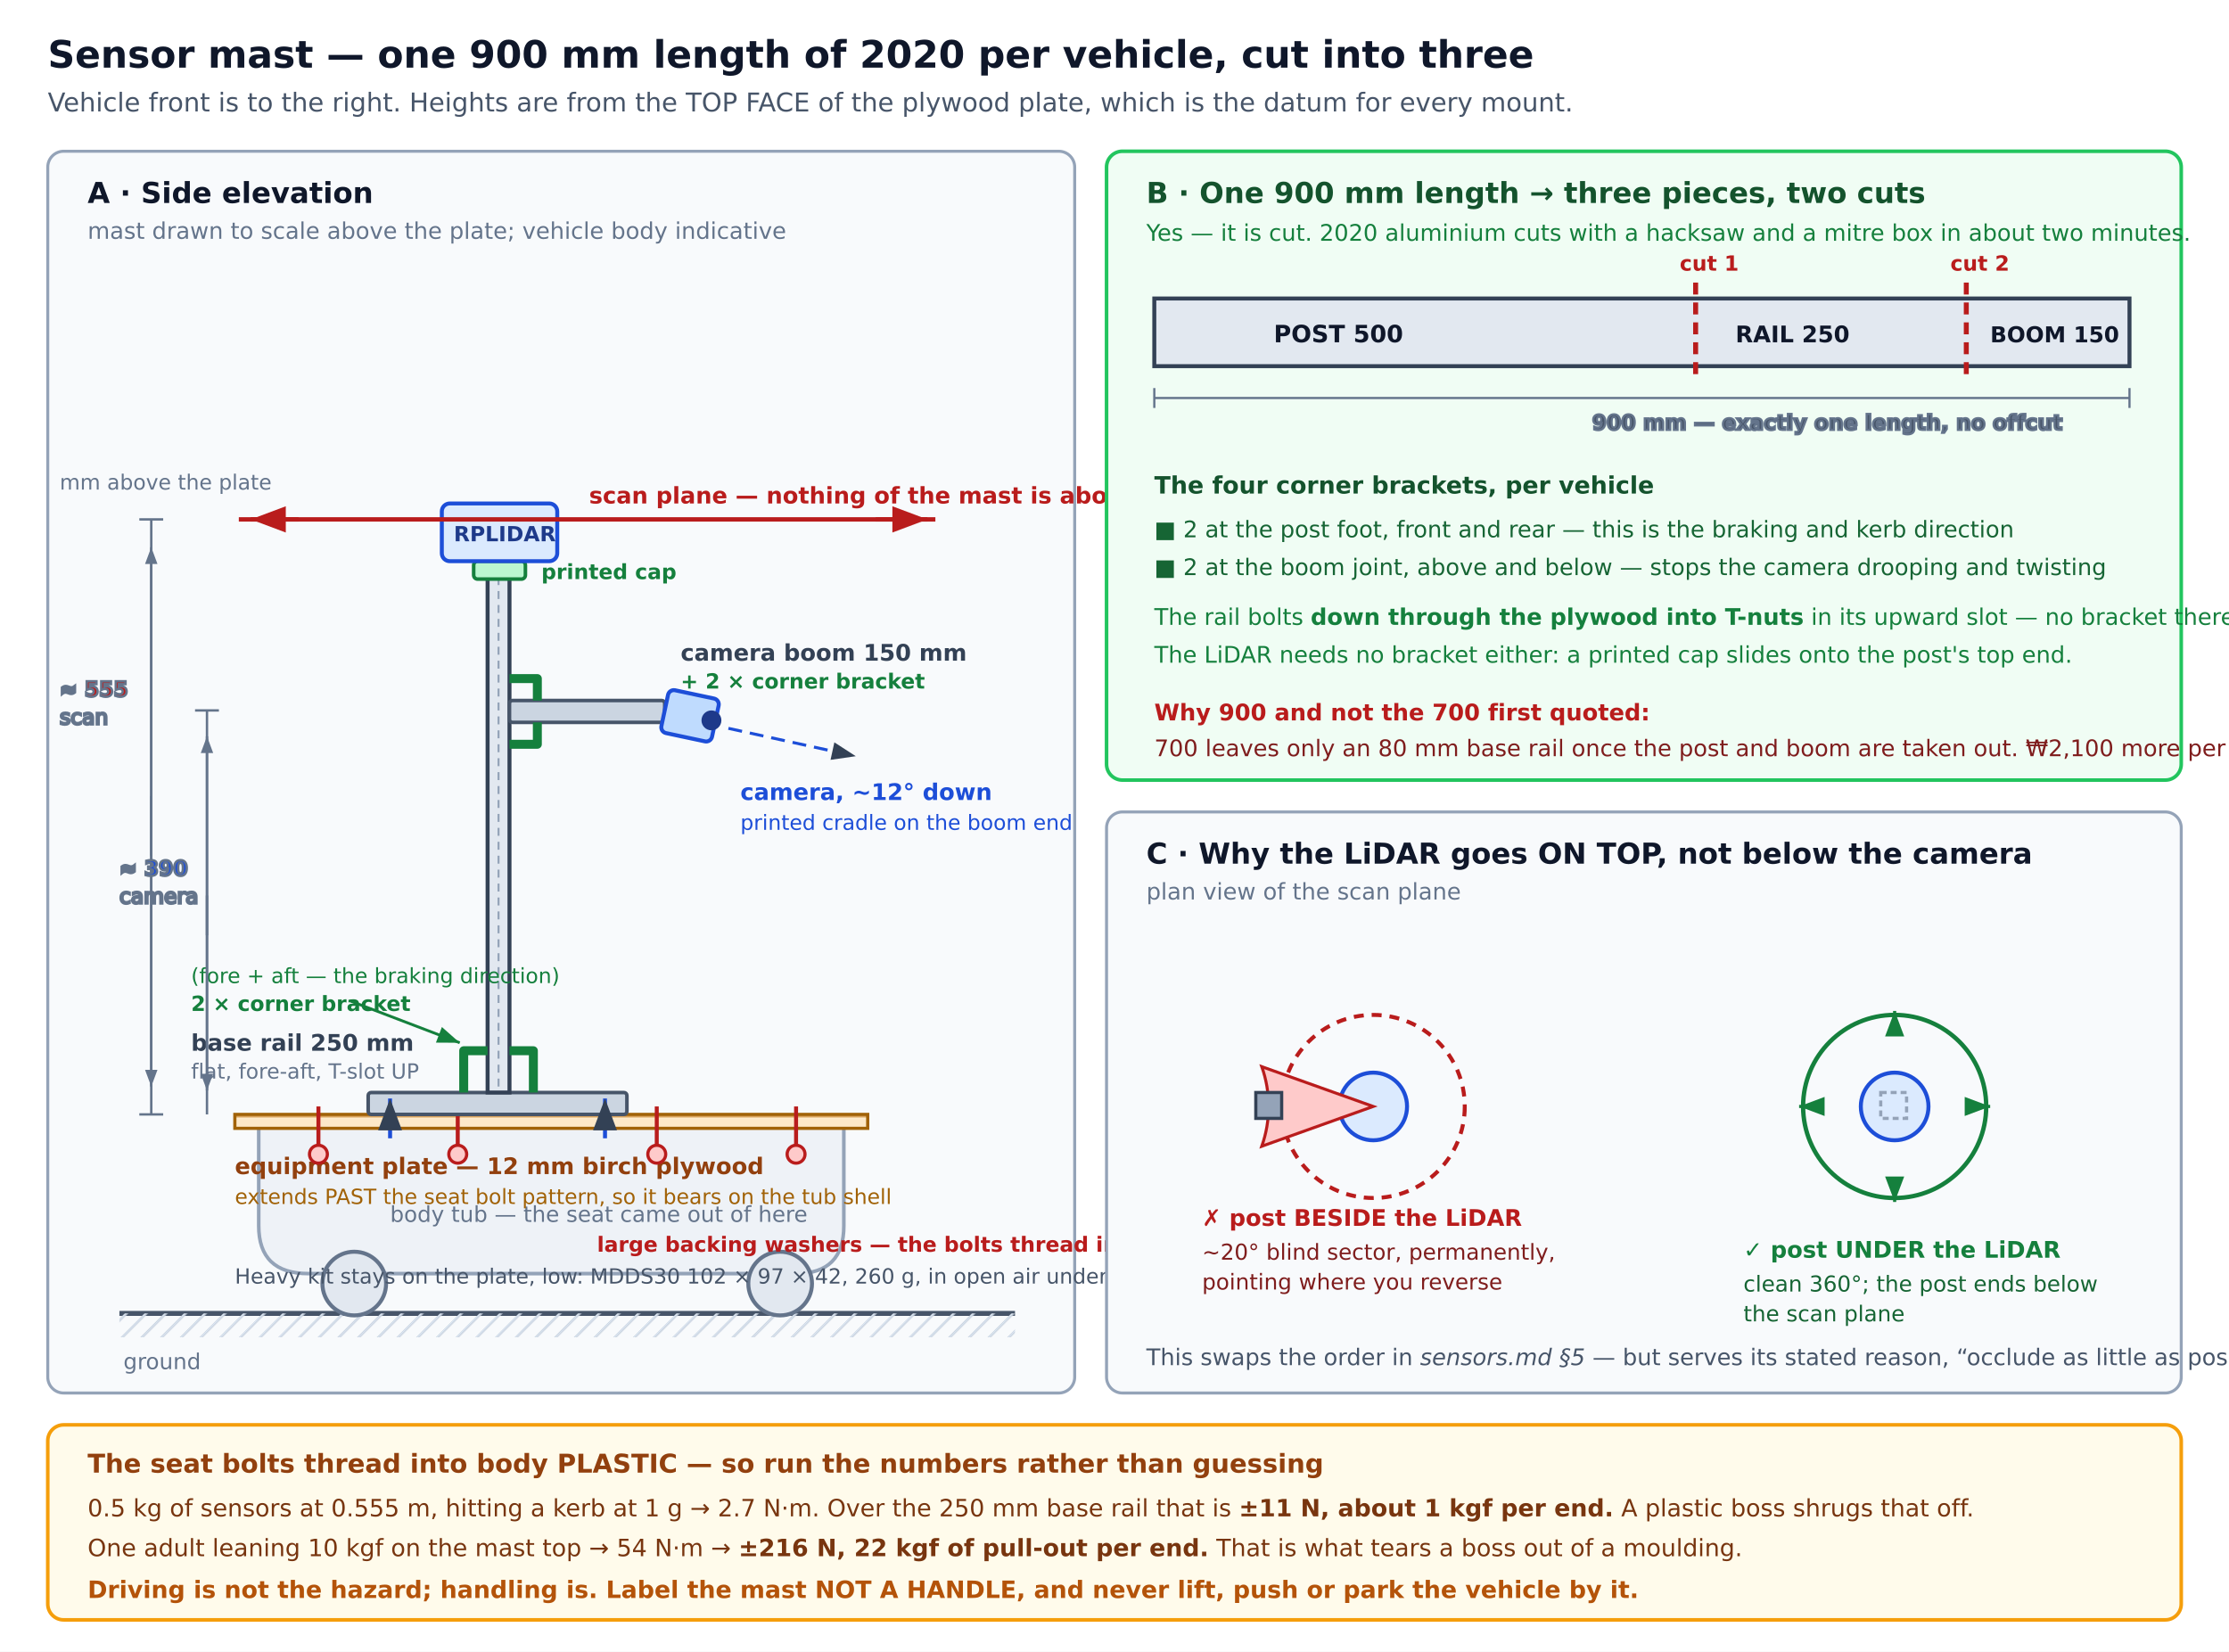
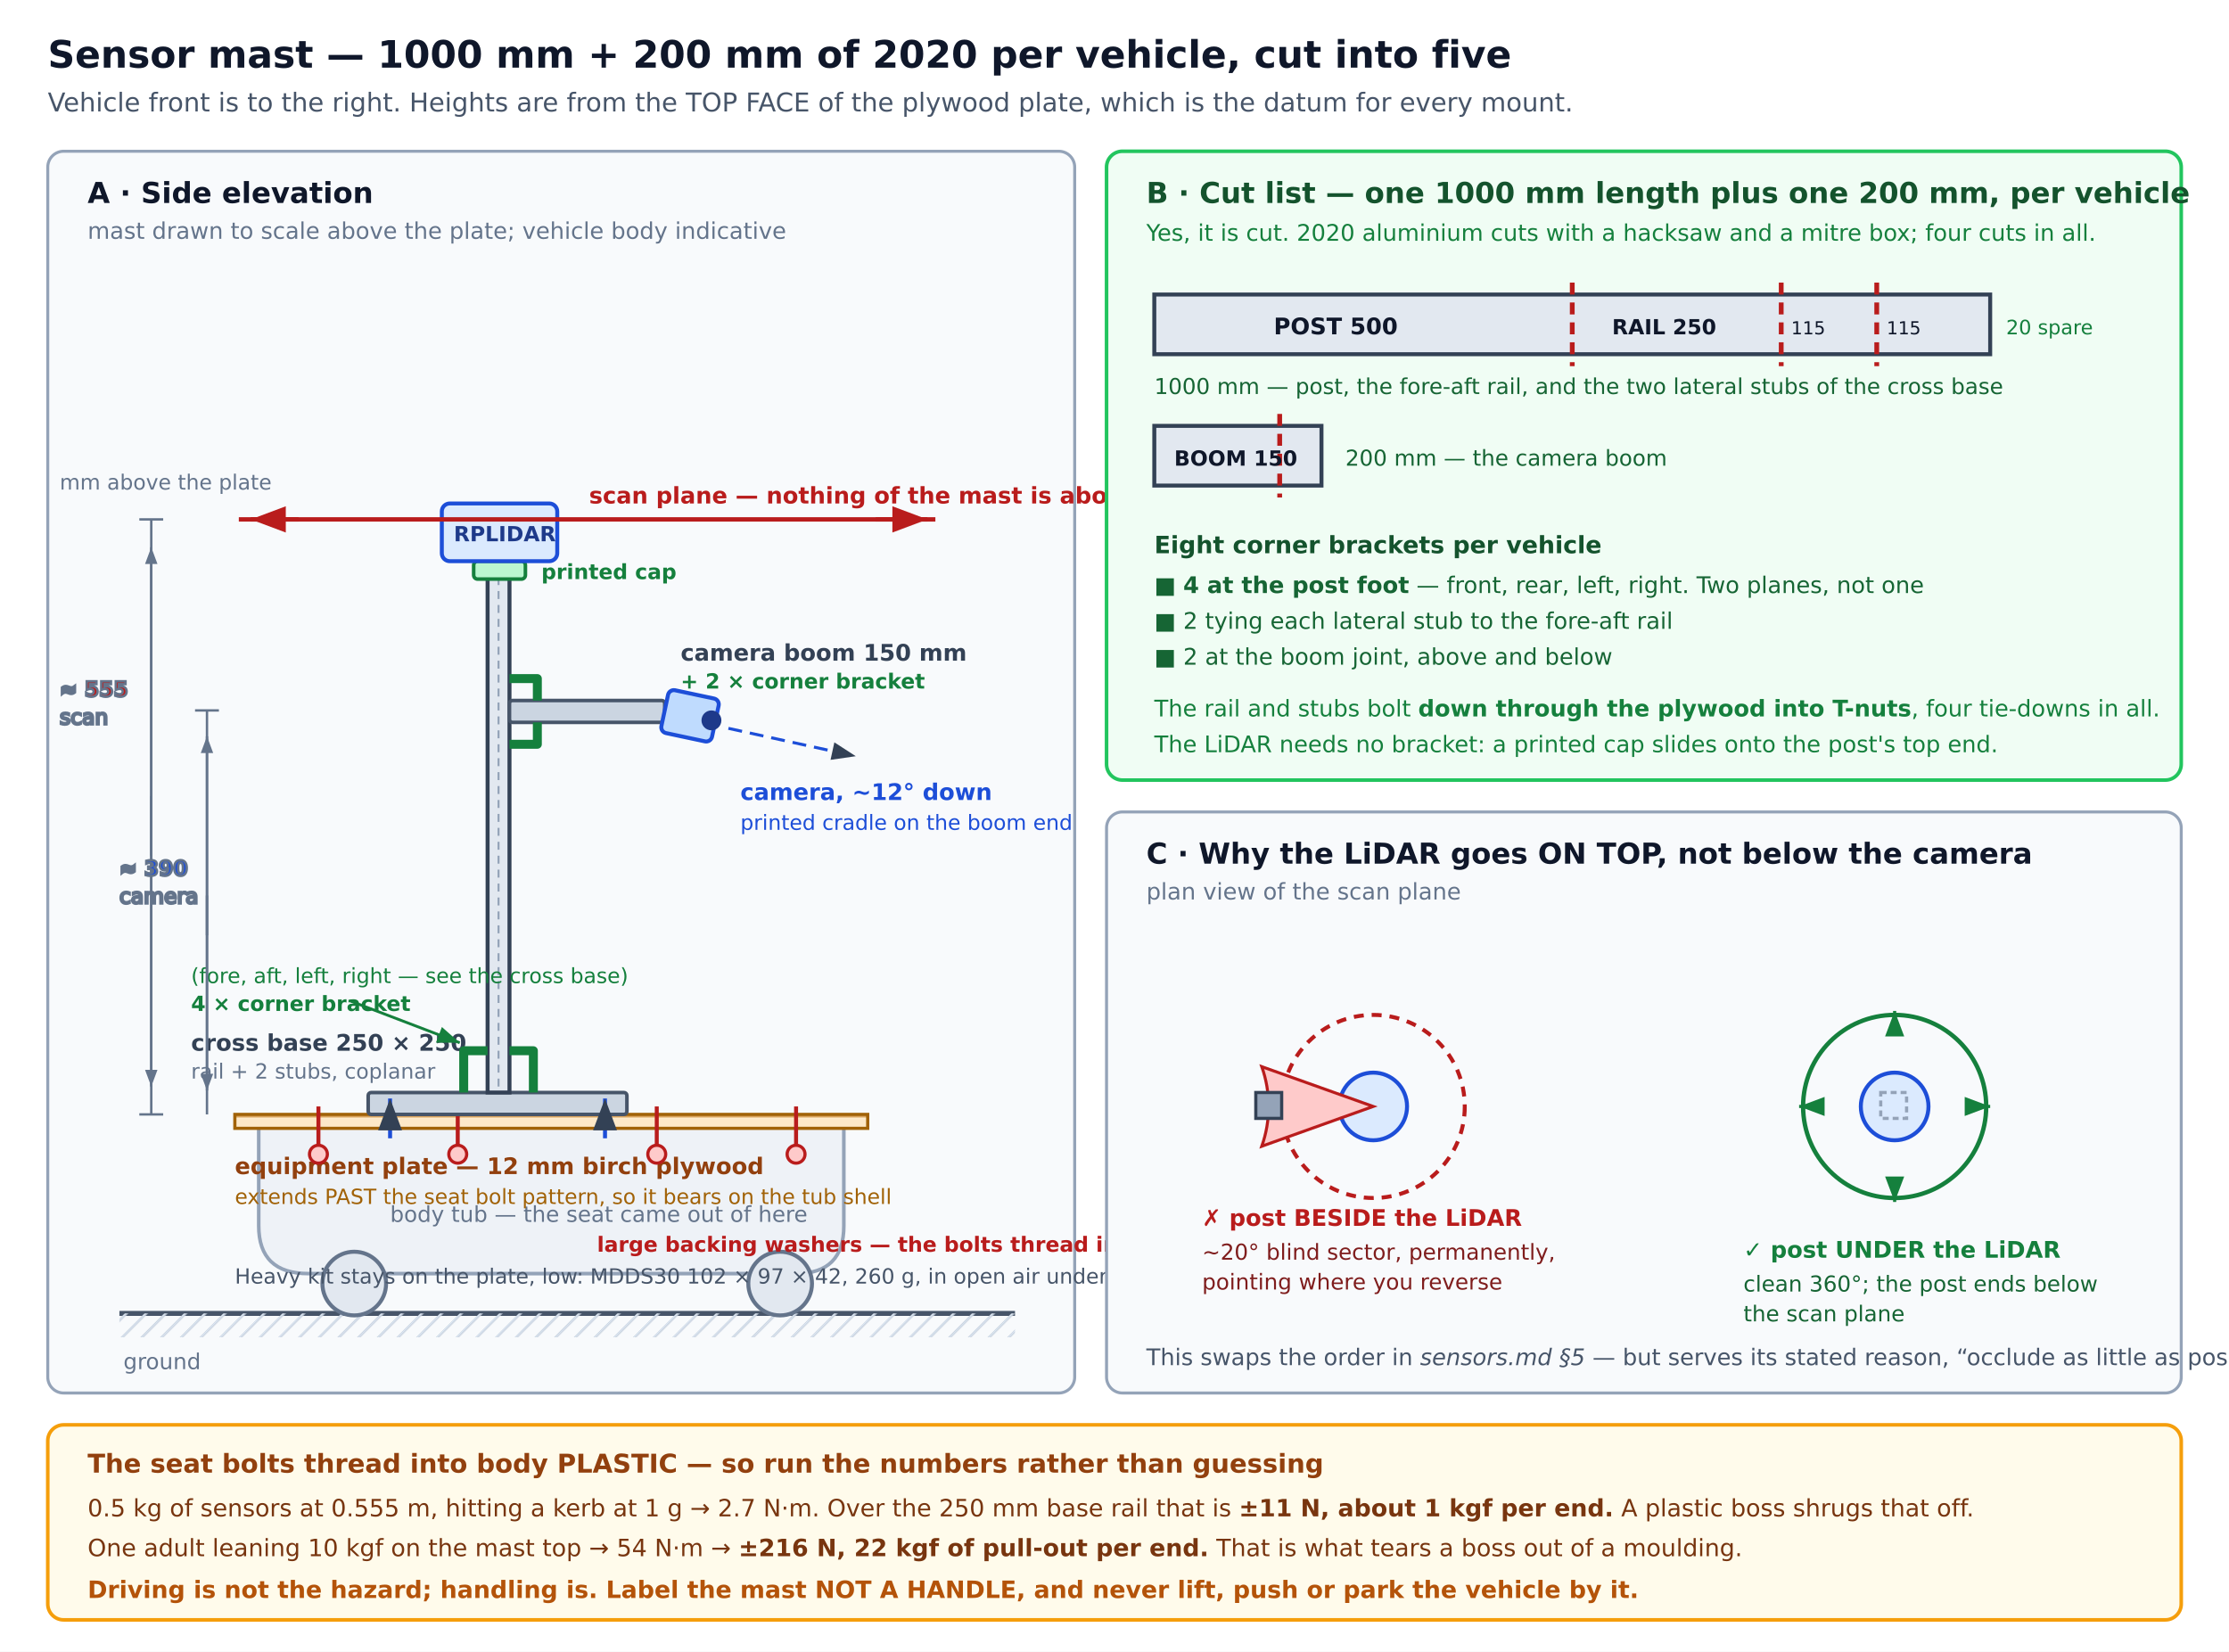
<svg xmlns="http://www.w3.org/2000/svg" viewBox="0 0 1120 830" width="1120" height="830" font-family="DejaVu Sans, Helvetica, Arial, sans-serif">
  <defs>
    <marker id="a" markerWidth="9" markerHeight="9" refX="8" refY="3" orient="auto">
      <path d="M0,0 L0,6 L8,3 z" fill="#334155" />
    </marker>
    <marker id="as" markerWidth="8" markerHeight="8" refX="7" refY="2.6" orient="auto">
      <path d="M0,0 L0,5.2 L7,2.6 z" fill="#64748b" />
    </marker>
    <marker id="ag" markerWidth="9" markerHeight="9" refX="8" refY="3" orient="auto">
      <path d="M0,0 L0,6 L8,3 z" fill="#15803d" />
    </marker>
    <marker id="ar" markerWidth="9" markerHeight="9" refX="8" refY="3" orient="auto">
      <path d="M0,0 L0,6 L8,3 z" fill="#b91c1c" />
    </marker>
    <pattern id="hatch" width="7" height="7" patternTransform="rotate(45)" patternUnits="userSpaceOnUse">
      <line x1="0" y1="0" x2="0" y2="7" stroke="#cbd5e1" stroke-width="2.5" />
    </pattern>
    <pattern id="ply" width="6" height="6" patternUnits="userSpaceOnUse">
      <rect width="6" height="6" fill="#fde8c8" />
      <line x1="0" y1="3" x2="6" y2="3" stroke="#d9a259" stroke-width="1" />
    </pattern>
  </defs>
  <rect width="1120" height="830" fill="#ffffff" />
  <text x="24" y="34" font-size="19" font-weight="bold" fill="#0f172a">
-     Sensor mast — one 900 mm length of 2020 per vehicle, cut into three
+     Sensor mast — 1000 mm + 200 mm of 2020 per vehicle, cut into five
  </text>
  <text x="24" y="56" font-size="13" fill="#475569">
    Vehicle front is to the right. Heights are from the TOP FACE of the plywood plate, which is the datum for every mount.
  </text>
  <rect x="24" y="76" width="516" height="624" rx="8" fill="#f8fafc" stroke="#94a3b8" stroke-width="1.5" />
  <text x="44" y="102" font-size="14.5" font-weight="bold" fill="#0f172a">A · Side elevation</text>
  <text x="44" y="120" font-size="11.5" fill="#64748b">mast drawn to scale above the plate; vehicle body indicative</text>
  <line x1="60" y1="660" x2="510" y2="660" stroke="#475569" stroke-width="2.5" />
  <rect x="60" y="660" width="450" height="12" fill="url(#hatch)" />
  <text x="62" y="688" font-size="11" fill="#64748b">ground</text>
  <path d="M130,566 L130,616 Q130,640 155,640 L400,640 Q424,640 424,616 L424,566 Z" fill="#eef2f7" stroke="#94a3b8" stroke-width="1.8" />
  <circle cx="178" cy="645" r="16" fill="#e2e8f0" stroke="#64748b" stroke-width="2" />
  <circle cx="392" cy="645" r="16" fill="#e2e8f0" stroke="#64748b" stroke-width="2" />
  <text x="196" y="614" font-size="11" fill="#64748b">body tub — the seat came out of here</text>
  <rect x="118" y="560" width="318" height="7" fill="url(#ply)" stroke="#a16207" stroke-width="1.6" />
  <text x="118" y="590" font-size="11.5" font-weight="bold" fill="#92400e">equipment plate — 12 mm birch plywood</text>
  <text x="118" y="605" font-size="10.5" fill="#a16207">extends PAST the seat bolt pattern, so it bears on the tub shell</text>
  <g stroke="#b91c1c" stroke-width="2">
    <line x1="160" y1="556" x2="160" y2="580" />
    <line x1="230" y1="556" x2="230" y2="580" />
    <line x1="330" y1="556" x2="330" y2="580" />
    <line x1="400" y1="556" x2="400" y2="580" />
  </g>
  <circle cx="160" cy="580" r="4.5" fill="#fecaca" stroke="#b91c1c" stroke-width="1.6" />
  <circle cx="230" cy="580" r="4.5" fill="#fecaca" stroke="#b91c1c" stroke-width="1.6" />
  <circle cx="330" cy="580" r="4.5" fill="#fecaca" stroke="#b91c1c" stroke-width="1.6" />
  <circle cx="400" cy="580" r="4.5" fill="#fecaca" stroke="#b91c1c" stroke-width="1.6" />
  <text x="300" y="629" font-size="10.5" font-weight="bold" fill="#b91c1c">large backing washers — the bolts thread into PLASTIC</text>
  <rect x="185" y="549" width="130" height="11" rx="1.5" fill="#cbd5e1" stroke="#475569" stroke-width="1.8" />
-   <text x="96" y="528" font-size="11.5" font-weight="bold" fill="#334155">base rail 250 mm</text>
-   <text x="96" y="542" font-size="10.5" fill="#64748b">flat, fore-aft, T-slot UP</text>
+   <text x="96" y="528" font-size="11.5" font-weight="bold" fill="#334155">cross base 250 × 250</text>
+   <text x="96" y="542" font-size="10.5" fill="#64748b">rail + 2 stubs, coplanar</text>
  <g stroke="#1d4ed8" stroke-width="2">
    <line x1="196" y1="572" x2="196" y2="552" marker-end="url(#a)" />
    <line x1="304" y1="572" x2="304" y2="552" marker-end="url(#a)" />
  </g>
  <text x="188" y="662" font-size="0" fill="#000"> </text>
  <rect x="245" y="290" width="11" height="259" fill="#e2e8f0" stroke="#334155" stroke-width="2" />
  <line x1="250.5" y1="290" x2="250.5" y2="549" stroke="#94a3b8" stroke-width="1" stroke-dasharray="4 3" />
  <path d="M233,549 L233,528 L245,528" fill="none" stroke="#15803d" stroke-width="4.5" stroke-linejoin="round" />
  <path d="M268,549 L268,528 L256,528" fill="none" stroke="#15803d" stroke-width="4.5" stroke-linejoin="round" />
-   <text x="96" y="508" font-size="10.5" font-weight="bold" fill="#15803d">2 × corner bracket</text>
-   <text x="96" y="494" font-size="10.5" fill="#15803d">(fore + aft — the braking direction)</text>
+   <text x="96" y="508" font-size="10.5" font-weight="bold" fill="#15803d">4 × corner bracket</text>
+   <text x="96" y="494" font-size="10.5" fill="#15803d">(fore, aft, left, right — see the cross base)</text>
  <path d="M176,503 L231,524" stroke="#15803d" stroke-width="1.4" marker-end="url(#ag)" />
  <rect x="256" y="352" width="78" height="11" rx="1.5" fill="#cbd5e1" stroke="#475569" stroke-width="1.8" />
  <path d="M256,374 L270,374 L270,363" fill="none" stroke="#15803d" stroke-width="4.5" stroke-linejoin="round" />
  <path d="M256,341 L270,341 L270,352" fill="none" stroke="#15803d" stroke-width="4.5" stroke-linejoin="round" />
  <text x="342" y="332" font-size="11.5" font-weight="bold" fill="#334155">camera boom 150 mm</text>
  <text x="342" y="346" font-size="10.5" font-weight="bold" fill="#15803d">+ 2 × corner bracket</text>
  <g transform="translate(334,357) rotate(12)">
    <rect x="0" y="-11" width="26" height="22" rx="3" fill="#bfdbfe" stroke="#1d4ed8" stroke-width="2" />
    <circle cx="24" cy="0" r="5" fill="#1e3a8a" />
  </g>
  <path d="M366,366 L430,380" stroke="#1d4ed8" stroke-width="1.5" stroke-dasharray="7 4" marker-end="url(#a)" />
  <text x="372" y="402" font-size="11.5" font-weight="bold" fill="#1d4ed8">camera, ~12° down</text>
  <text x="372" y="417" font-size="10.5" fill="#1d4ed8">printed cradle on the boom end</text>
  <rect x="238" y="282" width="26" height="9" rx="2" fill="#bbf7d0" stroke="#15803d" stroke-width="1.8" />
  <text x="272" y="291" font-size="10.5" font-weight="bold" fill="#15803d">printed cap</text>
  <rect x="222" y="253" width="58" height="29" rx="4" fill="#dbeafe" stroke="#1d4ed8" stroke-width="2" />
  <text x="228" y="272" font-size="10.5" font-weight="bold" fill="#1e3a8a">RPLIDAR</text>
  <line x1="120" y1="261" x2="470" y2="261" stroke="#b91c1c" stroke-width="2.2" />
  <path d="M150,261 L126,261" stroke="#b91c1c" stroke-width="2.2" marker-end="url(#ar)" />
  <path d="M440,261 L466,261" stroke="#b91c1c" stroke-width="2.2" marker-end="url(#ar)" />
  <text x="296" y="253" font-size="11.5" font-weight="bold" fill="#b91c1c">scan plane — nothing of the mast is above it</text>
  <g stroke="#64748b" stroke-width="1.2" font-size="10.5" fill="#334155">
    <line x1="76" y1="560" x2="76" y2="261" />
    <line x1="70" y1="560" x2="82" y2="560" />
    <line x1="70" y1="261" x2="82" y2="261" />
    <line x1="76" y1="430" x2="76" y2="275" marker-end="url(#as)" />
    <line x1="76" y1="400" x2="76" y2="546" marker-end="url(#as)" />
    <text x="30" y="350" font-weight="bold" fill="#b91c1c">≈ 555</text>
    <text x="30" y="364" fill="#b91c1c">scan</text>
    <line x1="104" y1="560" x2="104" y2="357" />
    <line x1="98" y1="357" x2="110" y2="357" />
    <line x1="104" y1="470" x2="104" y2="370" marker-end="url(#as)" />
    <line x1="104" y1="450" x2="104" y2="548" marker-end="url(#as)" />
    <text x="60" y="440" font-weight="bold" fill="#1d4ed8">≈ 390</text>
    <text x="60" y="454" fill="#1d4ed8">camera</text>
  </g>
  <text x="30" y="246" font-size="10.5" fill="#64748b">mm above the plate</text>
  <rect x="236" y="534" width="53" height="0" fill="none" />
  <text x="118" y="645" font-size="10.5" fill="#475569">
    Heavy kit stays on the plate, low: MDDS30 102 × 97 × 42, 260 g, in open air under a vented guard
  </text>
  <rect x="556" y="76" width="540" height="316" rx="8" fill="#f0fdf4" stroke="#22c55e" stroke-width="1.8" />
-   <text x="576" y="102" font-size="14.5" font-weight="bold" fill="#14532d">B · One 900 mm length → three pieces, two cuts</text>
-   <text x="576" y="121" font-size="11.5" fill="#15803d">Yes — it is cut. 2020 aluminium cuts with a hacksaw and a mitre box in about two minutes.</text>
-   <rect x="580" y="150" width="490" height="34" fill="#e2e8f0" stroke="#334155" stroke-width="2" />
-   <line x1="852" y1="142" x2="852" y2="192" stroke="#b91c1c" stroke-width="2.5" stroke-dasharray="6 4" />
-   <line x1="988" y1="142" x2="988" y2="192" stroke="#b91c1c" stroke-width="2.5" stroke-dasharray="6 4" />
-   <text x="844" y="136" font-size="10.5" font-weight="bold" fill="#b91c1c">cut 1</text>
-   <text x="980" y="136" font-size="10.5" font-weight="bold" fill="#b91c1c">cut 2</text>
-   <text x="640" y="172" font-size="12" font-weight="bold" fill="#0f172a">POST 500</text>
-   <text x="872" y="172" font-size="11.5" font-weight="bold" fill="#0f172a">RAIL 250</text>
-   <text x="1000" y="172" font-size="11" font-weight="bold" fill="#0f172a">BOOM 150</text>
-   <g stroke="#64748b" stroke-width="1.1" font-size="10.5" fill="#475569">
-     <line x1="580" y1="200" x2="1070" y2="200" />
-     <line x1="580" y1="195" x2="580" y2="205" />
-     <line x1="1070" y1="195" x2="1070" y2="205" />
-     <text x="800" y="216" font-weight="bold">900 mm — exactly one length, no offcut</text>
-   </g>
-   <text x="580" y="248" font-size="12" font-weight="bold" fill="#14532d">The four corner brackets, per vehicle</text>
-   <text x="580" y="270" font-size="11.5" fill="#166534">■ 2 at the post foot, front and rear — this is the braking and kerb direction</text>
-   <text x="580" y="289" font-size="11.5" fill="#166534">■ 2 at the boom joint, above and below — stops the camera drooping and twisting</text>
-   <text x="580" y="314" font-size="11.5" fill="#15803d">The rail bolts <tspan font-weight="bold">down through the plywood into T-nuts</tspan> in its upward slot — no bracket there.</text>
-   <text x="580" y="333" font-size="11.5" fill="#15803d">The LiDAR needs no bracket either: a printed cap slides onto the post's top end.</text>
-   <text x="580" y="362" font-size="11.5" font-weight="bold" fill="#b91c1c">Why 900 and not the 700 first quoted:</text>
-   <text x="580" y="380" font-size="11.5" fill="#7f1d1d">700 leaves only an 80 mm base rail once the post and boom are taken out. ₩2,100 more per vehicle.</text>
+   <text x="576" y="102" font-size="14.5" font-weight="bold" fill="#14532d">B · Cut list — one 1000 mm length plus one 200 mm, per vehicle</text>
+   <text x="576" y="121" font-size="11.5" fill="#15803d">Yes, it is cut. 2020 aluminium cuts with a hacksaw and a mitre box; four cuts in all.</text>
+   <rect x="580" y="148" width="420" height="30" fill="#e2e8f0" stroke="#334155" stroke-width="2" />
+   <line x1="790" y1="142" x2="790" y2="184" stroke="#b91c1c" stroke-width="2.4" stroke-dasharray="6 4" />
+   <line x1="895" y1="142" x2="895" y2="184" stroke="#b91c1c" stroke-width="2.4" stroke-dasharray="6 4" />
+   <line x1="943" y1="142" x2="943" y2="184" stroke="#b91c1c" stroke-width="2.4" stroke-dasharray="6 4" />
+   <text x="640" y="168" font-size="11.5" font-weight="bold" fill="#0f172a">POST 500</text>
+   <text x="810" y="168" font-size="10.5" font-weight="bold" fill="#0f172a">RAIL 250</text>
+   <text x="900" y="168" font-size="9" fill="#0f172a">115</text>
+   <text x="948" y="168" font-size="9" fill="#0f172a">115</text>
+   <text x="1008" y="168" font-size="10" fill="#15803d">20 spare</text>
+   <text x="580" y="198" font-size="11" fill="#166534">1000 mm — post, the fore-aft rail, and the two lateral stubs of the cross base</text>
+   <rect x="580" y="214" width="84" height="30" fill="#e2e8f0" stroke="#334155" stroke-width="2" />
+   <line x1="643" y1="208" x2="643" y2="250" stroke="#b91c1c" stroke-width="2.4" stroke-dasharray="6 4" />
+   <text x="590" y="234" font-size="10.5" font-weight="bold" fill="#0f172a">BOOM 150</text>
+   <text x="676" y="234" font-size="11" fill="#166534">200 mm — the camera boom</text>
+   <text x="580" y="278" font-size="12" font-weight="bold" fill="#14532d">Eight corner brackets per vehicle</text>
+   <text x="580" y="298" font-size="11.5" fill="#166534">■ <tspan font-weight="bold">4 at the post foot</tspan> — front, rear, left, right. Two planes, not one</text>
+   <text x="580" y="316" font-size="11.5" fill="#166534">■ 2 tying each lateral stub to the fore-aft rail</text>
+   <text x="580" y="334" font-size="11.5" fill="#166534">■ 2 at the boom joint, above and below</text>
+   <text x="580" y="360" font-size="11.5" fill="#15803d">The rail and stubs bolt <tspan font-weight="bold">down through the plywood into T-nuts</tspan>, four tie-downs in all.</text>
+   <text x="580" y="378" font-size="11.5" fill="#15803d">The LiDAR needs no bracket: a printed cap slides onto the post's top end.</text>
  <rect x="556" y="408" width="540" height="292" rx="8" fill="#f8fafc" stroke="#94a3b8" stroke-width="1.5" />
  <text x="576" y="434" font-size="14.5" font-weight="bold" fill="#0f172a">C · Why the LiDAR goes ON TOP, not below the camera</text>
  <text x="576" y="452" font-size="11.5" fill="#64748b">plan view of the scan plane</text>
  <circle cx="690" cy="556" r="46" fill="none" stroke="#b91c1c" stroke-width="2" stroke-dasharray="5 4" />
  <circle cx="690" cy="556" r="17" fill="#dbeafe" stroke="#1d4ed8" stroke-width="2" />
  <path d="M690,556 L634,536 A60,60 0 0,1 634,576 Z" fill="#fecaca" stroke="#b91c1c" stroke-width="1.5" />
  <rect x="631" y="549" width="13" height="13" fill="#94a3b8" stroke="#334155" stroke-width="1.6" />
  <text x="604" y="616" font-size="11.5" font-weight="bold" fill="#b91c1c">✗ post BESIDE the LiDAR</text>
  <text x="604" y="633" font-size="11" fill="#7f1d1d">~20° blind sector, permanently,</text>
  <text x="604" y="648" font-size="11" fill="#7f1d1d">pointing where you reverse</text>
  <circle cx="952" cy="556" r="46" fill="none" stroke="#15803d" stroke-width="2.2" />
  <circle cx="952" cy="556" r="17" fill="#dbeafe" stroke="#1d4ed8" stroke-width="2" />
  <rect x="945" y="549" width="13" height="13" fill="none" stroke="#94a3b8" stroke-width="1.6" stroke-dasharray="3 2" />
  <g stroke="#15803d" stroke-width="1.6">
    <path d="M952,520 L952,508" marker-end="url(#ag)" />
    <path d="M988,556 L1000,556" marker-end="url(#ag)" />
    <path d="M952,592 L952,604" marker-end="url(#ag)" />
    <path d="M916,556 L904,556" marker-end="url(#ag)" />
  </g>
  <text x="876" y="632" font-size="11.5" font-weight="bold" fill="#15803d">✓ post UNDER the LiDAR</text>
  <text x="876" y="649" font-size="11" fill="#166534">clean 360°; the post ends below</text>
  <text x="876" y="664" font-size="11" fill="#166534">the scan plane</text>
  <text x="576" y="686" font-size="11.5" fill="#475569">
    This swaps the order in <tspan font-style="italic">sensors.md §5</tspan> — but serves its stated reason, “occlude as little as possible”, better than its own ordering did.
  </text>
  <rect x="24" y="716" width="1072" height="98" rx="8" fill="#fffbeb" stroke="#f59e0b" stroke-width="1.8" />
  <text x="44" y="740" font-size="13" font-weight="bold" fill="#92400e">
    The seat bolts thread into body PLASTIC — so run the numbers rather than guessing
  </text>
  <text x="44" y="762" font-size="12" fill="#78350f">
    0.5 kg of sensors at 0.555 m, hitting a kerb at 1 g → 2.7 N·m. Over the 250 mm base rail that is <tspan font-weight="bold">±11 N, about 1 kgf per end.</tspan> A plastic boss shrugs that off.
  </text>
  <text x="44" y="782" font-size="12" fill="#78350f">
    One adult leaning 10 kgf on the mast top → 54 N·m → <tspan font-weight="bold">±216 N, 22 kgf of pull-out per end.</tspan> That is what tears a boss out of a moulding.
  </text>
  <text x="44" y="803" font-size="12" font-weight="bold" fill="#b45309">
    Driving is not the hazard; handling is. Label the mast NOT A HANDLE, and never lift, push or park the vehicle by it.
  </text>
</svg>
